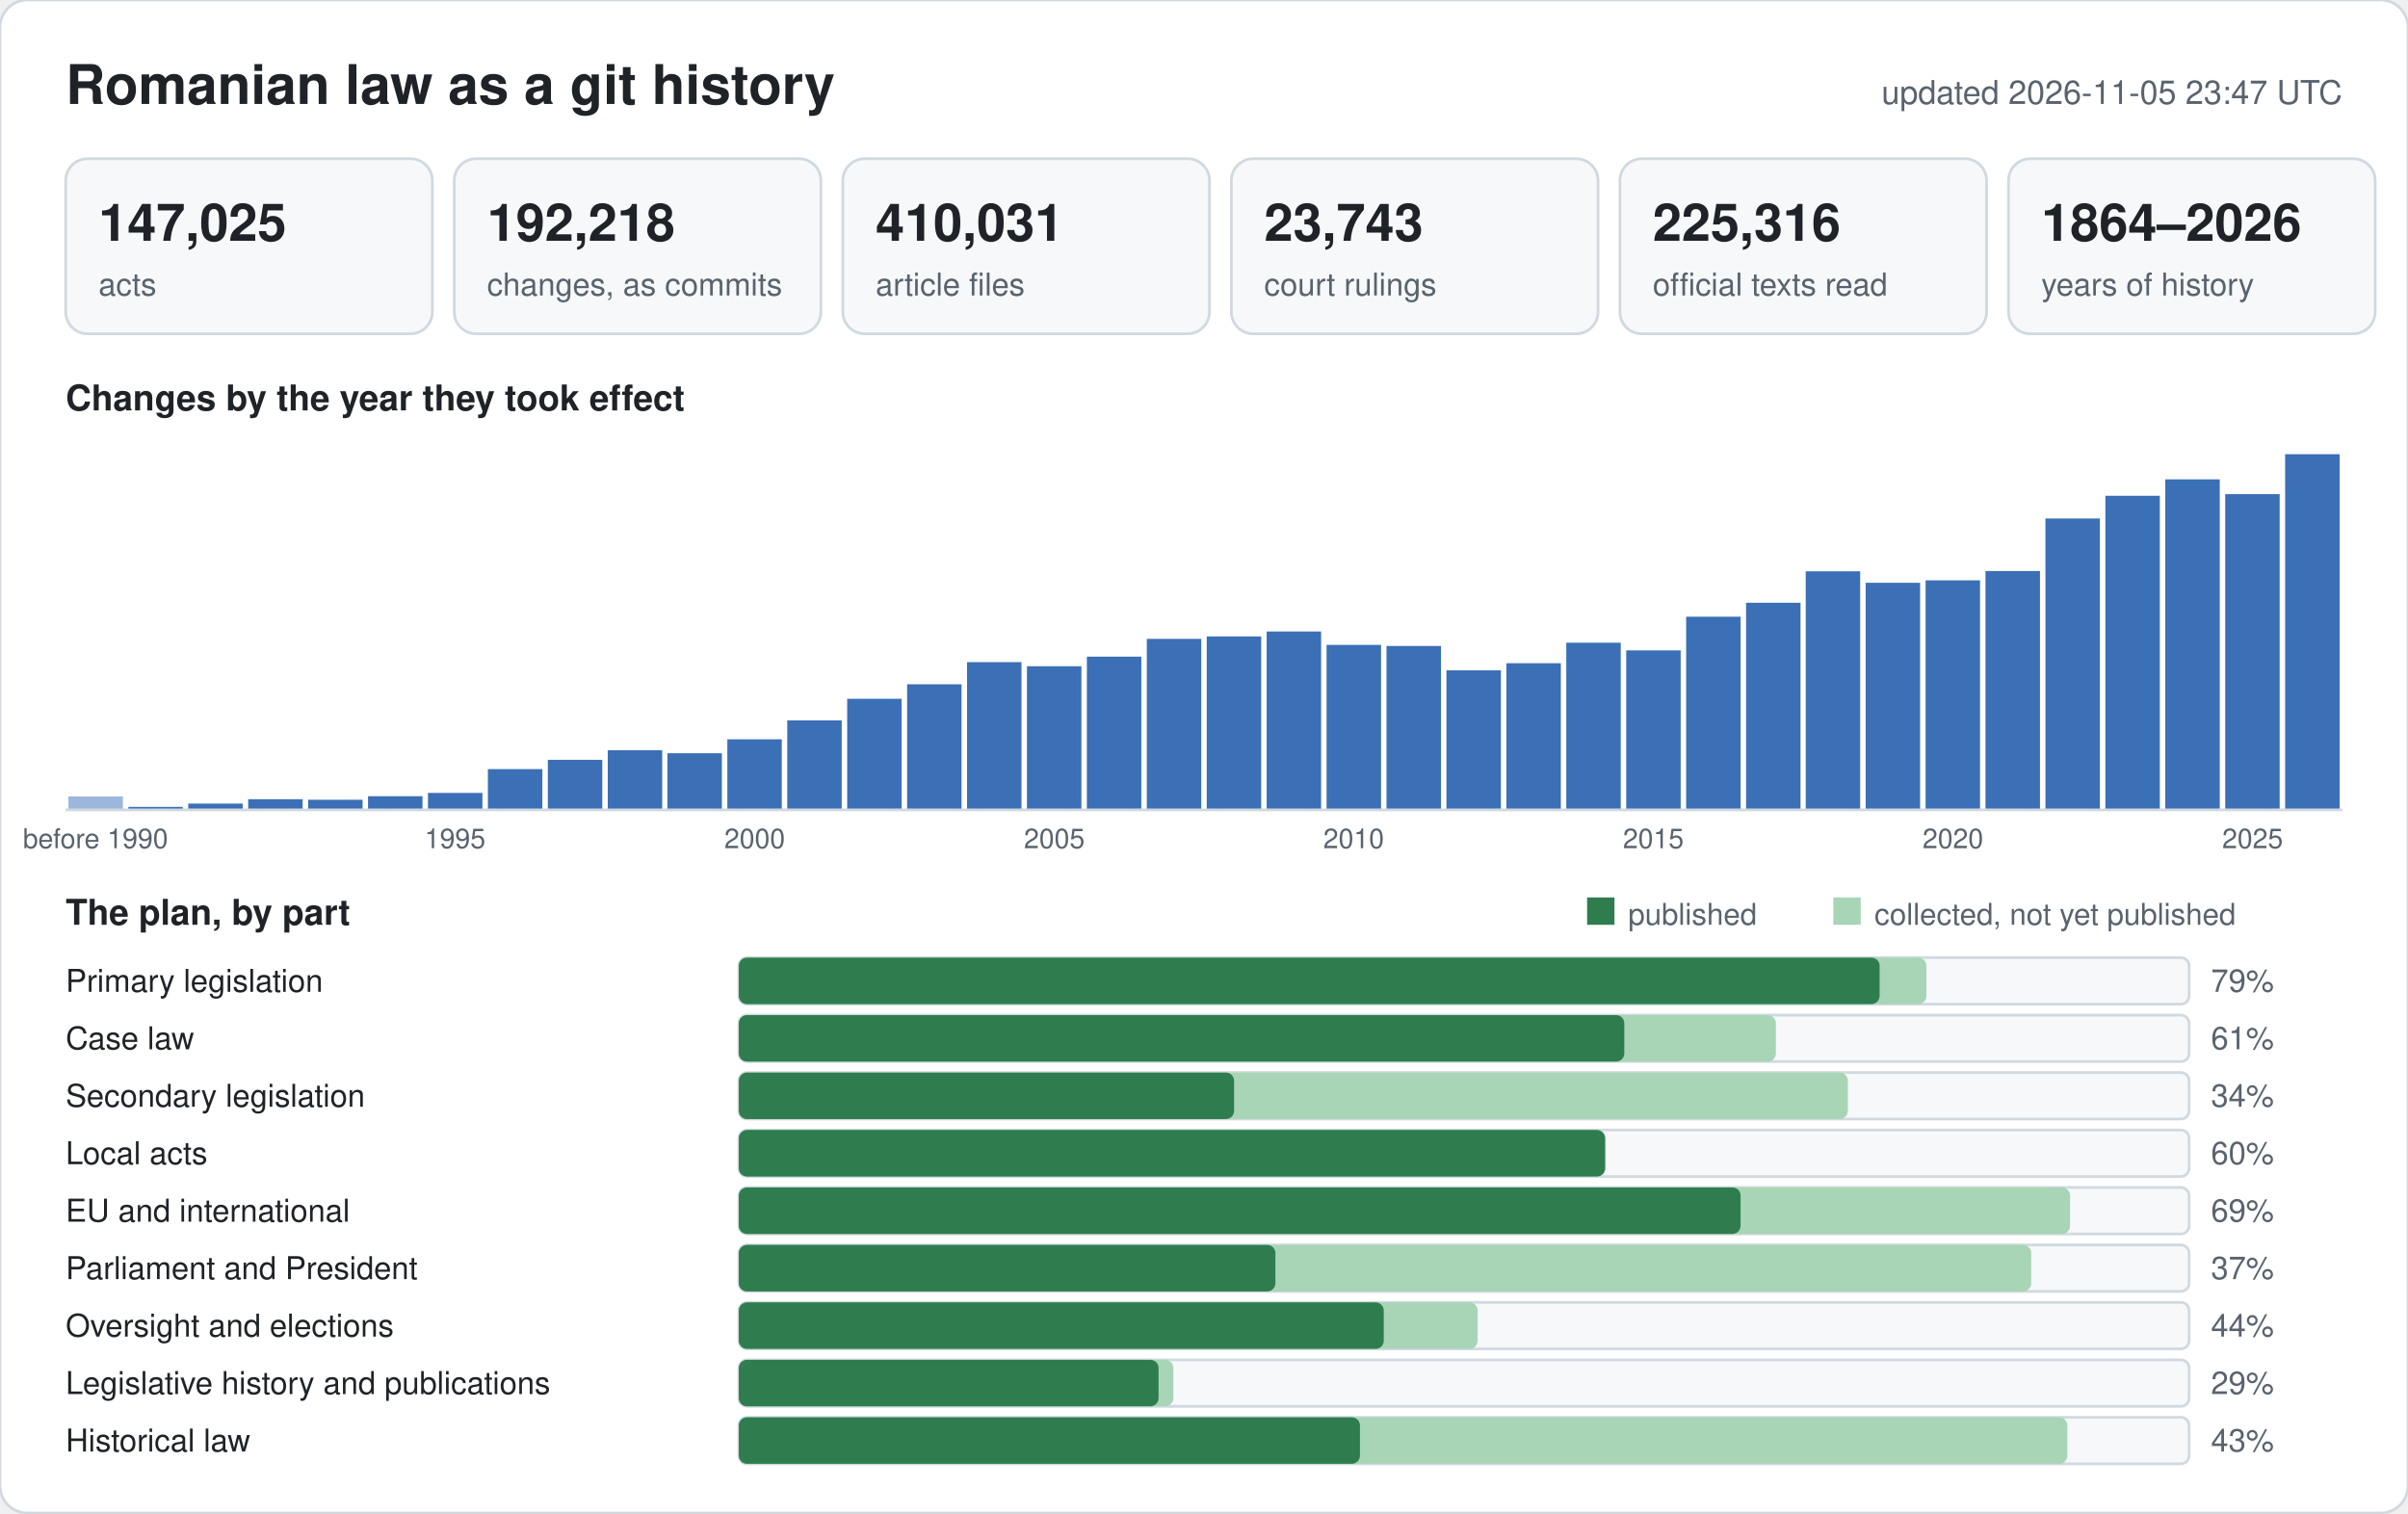
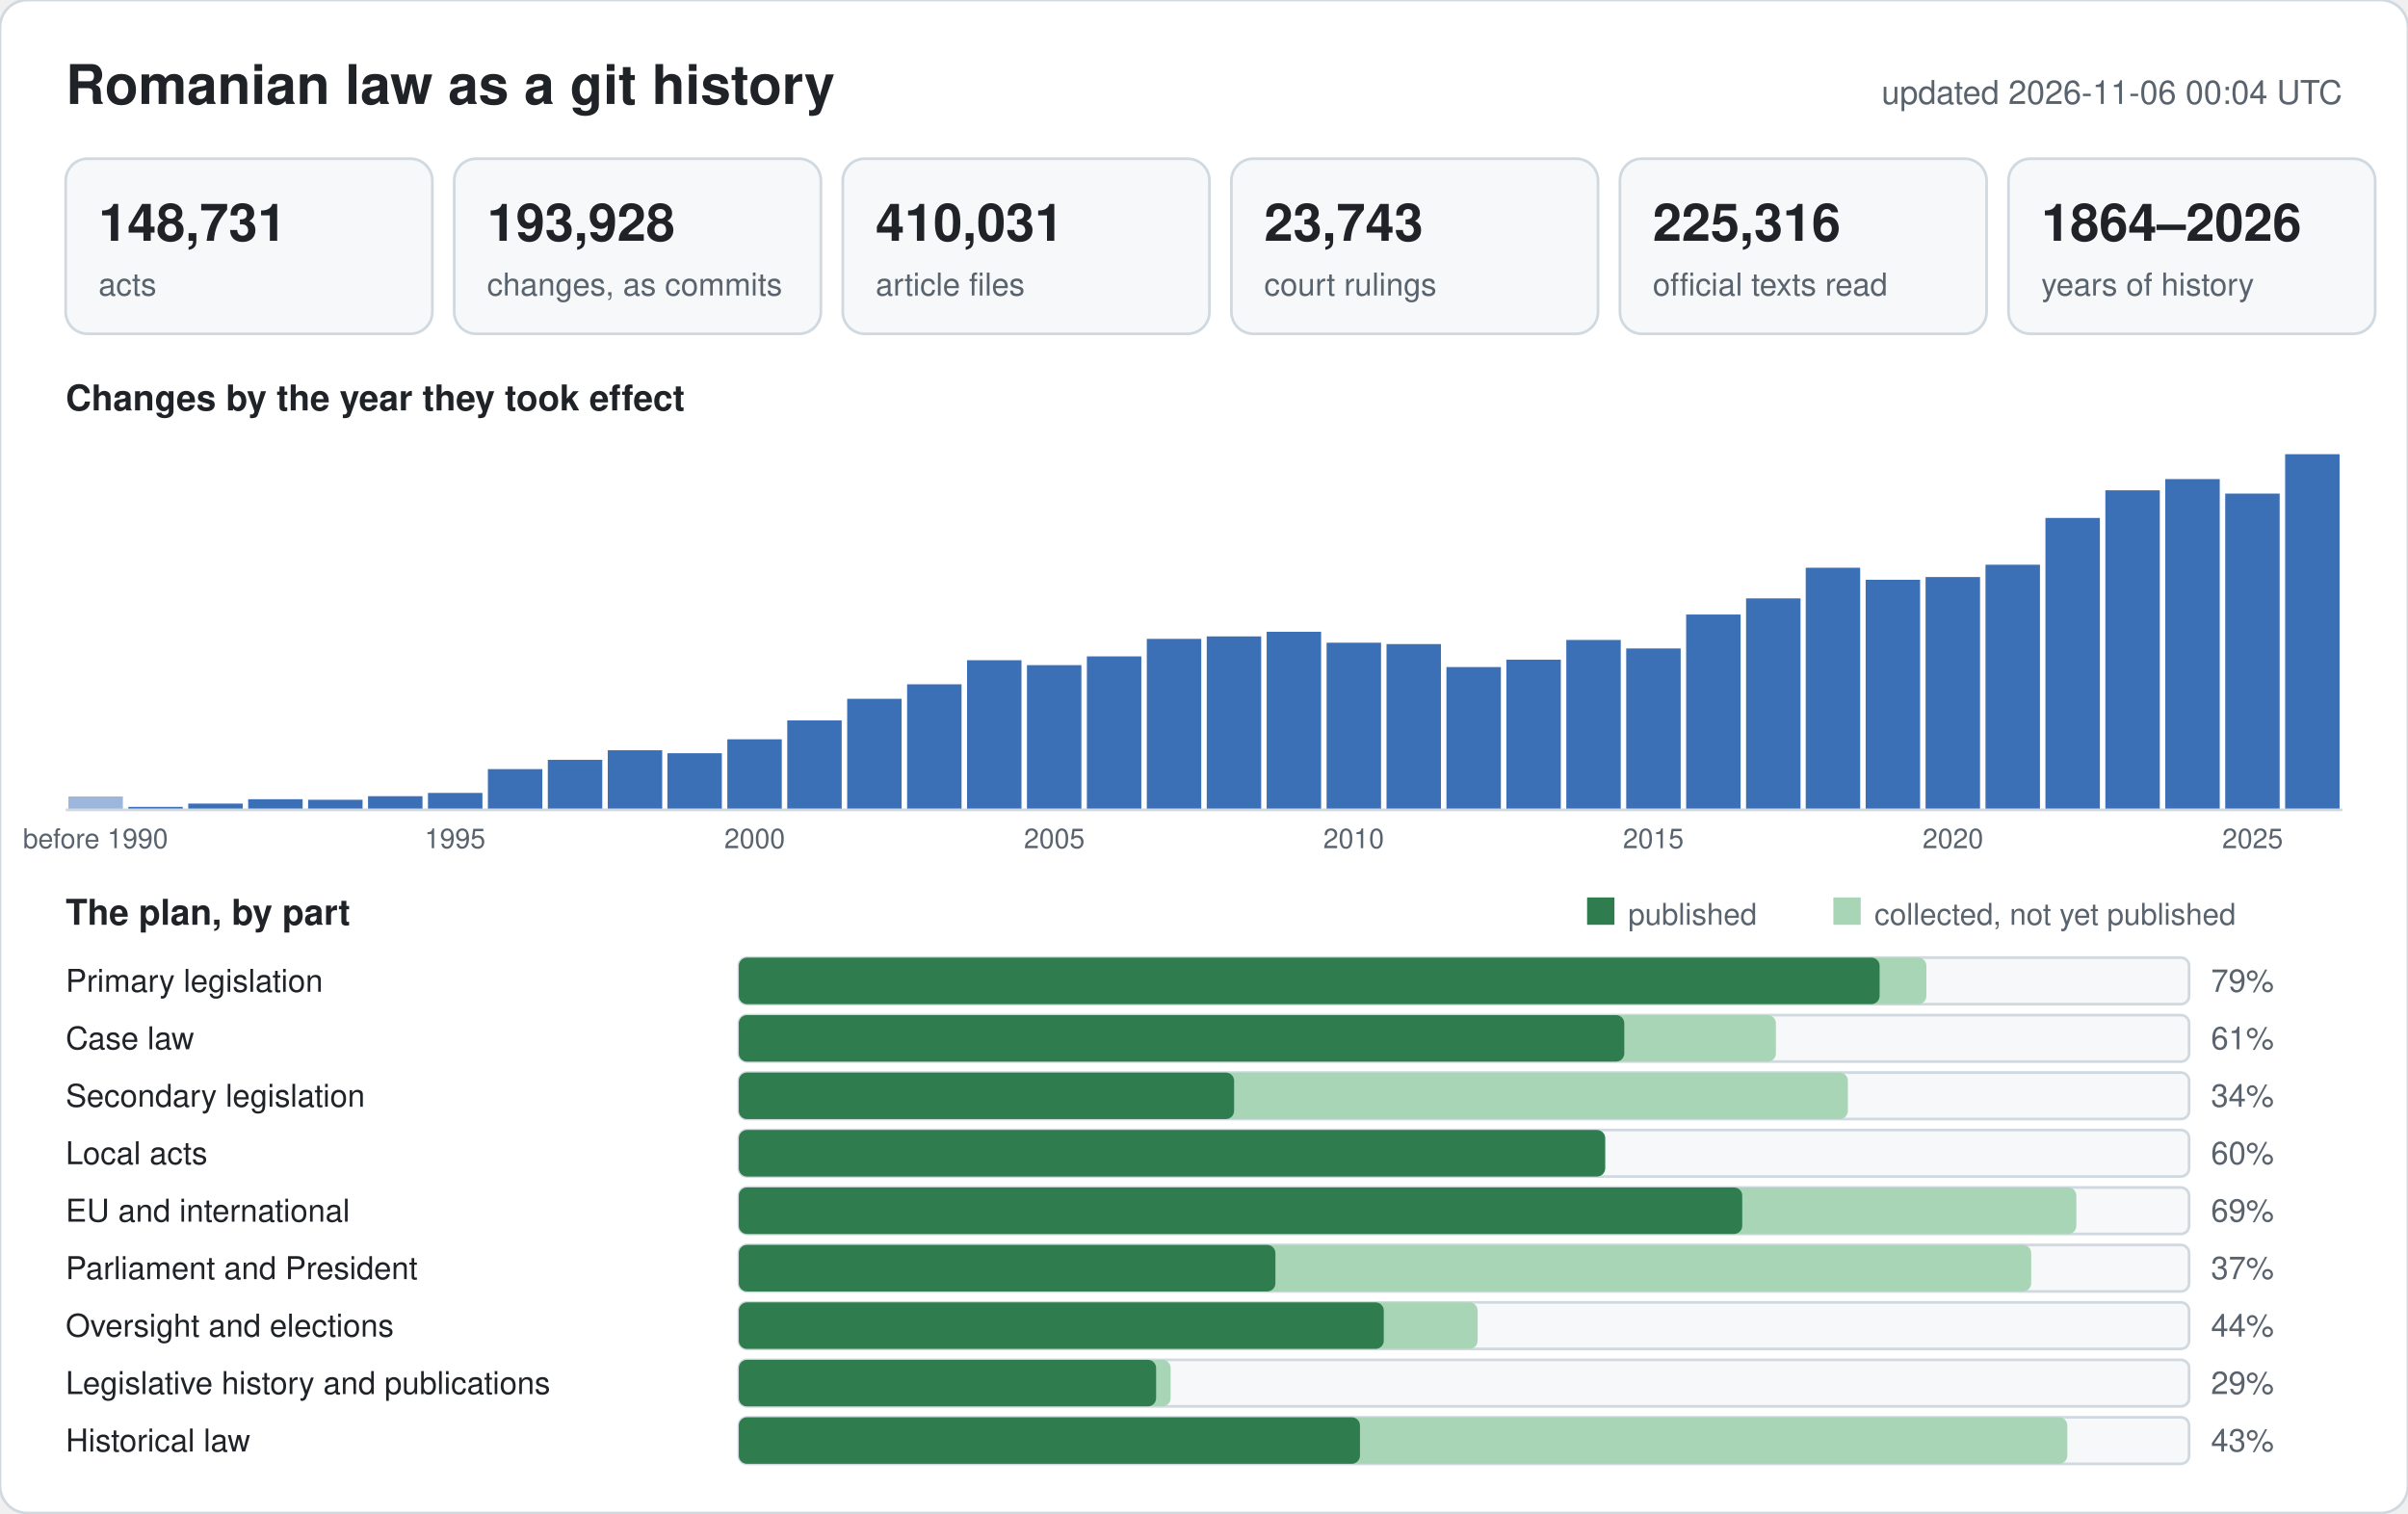
<svg xmlns="http://www.w3.org/2000/svg" width="880" height="553" viewBox="0 0 880 553" font-family="-apple-system,BlinkMacSystemFont,Segoe UI,Helvetica,Arial,sans-serif">
  <rect width="880" height="553" rx="10" fill="#ffffff" stroke="#d1d9e0" />
  <text x="24" y="38" font-size="20" font-weight="600" fill="#1f2328">Romanian law as a git history</text>
-   <text x="856" y="38" font-size="12" text-anchor="end" fill="#59636e">updated 2026-11-05 23:47 UTC</text>
+   <text x="856" y="38" font-size="12" text-anchor="end" fill="#59636e">updated 2026-11-06 00:04 UTC</text>
  <rect x="24" y="58" width="134" height="64" rx="8" fill="#f6f8fa" stroke="#d1d9e0" />
-   <text x="36" y="88" font-size="19" font-weight="600" fill="#1f2328">147,025</text>
+   <text x="36" y="88" font-size="19" font-weight="600" fill="#1f2328">148,731</text>
  <text x="36" y="108" font-size="11.5" fill="#59636e">acts</text>
  <rect x="166" y="58" width="134" height="64" rx="8" fill="#f6f8fa" stroke="#d1d9e0" />
-   <text x="178" y="88" font-size="19" font-weight="600" fill="#1f2328">192,218</text>
+   <text x="178" y="88" font-size="19" font-weight="600" fill="#1f2328">193,928</text>
  <text x="178" y="108" font-size="11.5" fill="#59636e">changes, as commits</text>
  <rect x="308" y="58" width="134" height="64" rx="8" fill="#f6f8fa" stroke="#d1d9e0" />
  <text x="320" y="88" font-size="19" font-weight="600" fill="#1f2328">410,031</text>
  <text x="320" y="108" font-size="11.5" fill="#59636e">article files</text>
  <rect x="450" y="58" width="134" height="64" rx="8" fill="#f6f8fa" stroke="#d1d9e0" />
  <text x="462" y="88" font-size="19" font-weight="600" fill="#1f2328">23,743</text>
  <text x="462" y="108" font-size="11.5" fill="#59636e">court rulings</text>
  <rect x="592" y="58" width="134" height="64" rx="8" fill="#f6f8fa" stroke="#d1d9e0" />
  <text x="604" y="88" font-size="19" font-weight="600" fill="#1f2328">225,316</text>
  <text x="604" y="108" font-size="11.5" fill="#59636e">official texts read</text>
  <rect x="734" y="58" width="134" height="64" rx="8" fill="#f6f8fa" stroke="#d1d9e0" />
  <text x="746" y="88" font-size="19" font-weight="600" fill="#1f2328">1864–2026</text>
  <text x="746" y="108" font-size="11.5" fill="#59636e">years of history</text>
  <text x="24" y="150" font-size="13" font-weight="600" fill="#1f2328">Changes by the year they took effect</text>
  <rect x="25.0" y="291.1" width="19.9" height="4.9" fill="#9db6dc" />
  <text x="34.9" y="310" font-size="10" text-anchor="middle" fill="#59636e">before 1990</text>
  <rect x="46.9" y="294.9" width="19.9" height="1.1" fill="#3b6fb6" />
  <rect x="68.8" y="293.7" width="19.9" height="2.3" fill="#3b6fb6" />
  <rect x="90.7" y="292.1" width="19.9" height="3.9" fill="#3b6fb6" />
  <rect x="112.6" y="292.3" width="19.9" height="3.7" fill="#3b6fb6" />
  <rect x="134.5" y="291.0" width="19.9" height="5.0" fill="#3b6fb6" />
  <rect x="156.4" y="289.8" width="19.9" height="6.2" fill="#3b6fb6" />
  <text x="166.3" y="310" font-size="10" text-anchor="middle" fill="#59636e">1995</text>
  <rect x="178.3" y="281.1" width="19.9" height="14.9" fill="#3b6fb6" />
  <rect x="200.2" y="277.7" width="19.9" height="18.3" fill="#3b6fb6" />
  <rect x="222.1" y="274.2" width="19.9" height="21.8" fill="#3b6fb6" />
  <rect x="243.9" y="275.3" width="19.9" height="20.7" fill="#3b6fb6" />
  <rect x="265.8" y="270.2" width="19.9" height="25.8" fill="#3b6fb6" />
  <text x="275.8" y="310" font-size="10" text-anchor="middle" fill="#59636e">2000</text>
  <rect x="287.7" y="263.3" width="19.9" height="32.7" fill="#3b6fb6" />
  <rect x="309.6" y="255.4" width="19.9" height="40.6" fill="#3b6fb6" />
  <rect x="331.5" y="250.1" width="19.9" height="45.9" fill="#3b6fb6" />
-   <rect x="353.4" y="242.0" width="19.9" height="54.0" fill="#3b6fb6" />
-   <rect x="375.3" y="243.5" width="19.9" height="52.5" fill="#3b6fb6" />
+   <rect x="353.4" y="241.3" width="19.9" height="54.7" fill="#3b6fb6" />
+   <rect x="375.3" y="243.1" width="19.9" height="52.9" fill="#3b6fb6" />
  <text x="385.3" y="310" font-size="10" text-anchor="middle" fill="#59636e">2005</text>
-   <rect x="397.2" y="240.0" width="19.9" height="56.0" fill="#3b6fb6" />
+   <rect x="397.2" y="239.9" width="19.9" height="56.1" fill="#3b6fb6" />
  <rect x="419.1" y="233.5" width="19.9" height="62.5" fill="#3b6fb6" />
  <rect x="441.0" y="232.6" width="19.9" height="63.4" fill="#3b6fb6" />
-   <rect x="462.9" y="230.8" width="19.9" height="65.2" fill="#3b6fb6" />
-   <rect x="484.8" y="235.7" width="19.9" height="60.3" fill="#3b6fb6" />
+   <rect x="462.9" y="230.9" width="19.9" height="65.1" fill="#3b6fb6" />
+   <rect x="484.8" y="234.9" width="19.9" height="61.1" fill="#3b6fb6" />
  <text x="494.7" y="310" font-size="10" text-anchor="middle" fill="#59636e">2010</text>
-   <rect x="506.7" y="236.1" width="19.9" height="59.9" fill="#3b6fb6" />
-   <rect x="528.6" y="245.0" width="19.9" height="51.0" fill="#3b6fb6" />
-   <rect x="550.5" y="242.4" width="19.9" height="53.6" fill="#3b6fb6" />
-   <rect x="572.4" y="234.9" width="19.9" height="61.1" fill="#3b6fb6" />
-   <rect x="594.3" y="237.7" width="19.9" height="58.3" fill="#3b6fb6" />
+   <rect x="506.7" y="235.4" width="19.9" height="60.6" fill="#3b6fb6" />
+   <rect x="528.6" y="243.8" width="19.9" height="52.2" fill="#3b6fb6" />
+   <rect x="550.5" y="241.1" width="19.9" height="54.9" fill="#3b6fb6" />
+   <rect x="572.4" y="233.9" width="19.9" height="62.1" fill="#3b6fb6" />
+   <rect x="594.3" y="237.0" width="19.9" height="59.0" fill="#3b6fb6" />
  <text x="604.2" y="310" font-size="10" text-anchor="middle" fill="#59636e">2015</text>
-   <rect x="616.2" y="225.4" width="19.9" height="70.6" fill="#3b6fb6" />
-   <rect x="638.1" y="220.3" width="19.9" height="75.7" fill="#3b6fb6" />
-   <rect x="659.9" y="208.8" width="19.9" height="87.2" fill="#3b6fb6" />
-   <rect x="681.8" y="213.0" width="19.9" height="83.0" fill="#3b6fb6" />
-   <rect x="703.7" y="212.1" width="19.9" height="83.9" fill="#3b6fb6" />
+   <rect x="616.2" y="224.6" width="19.9" height="71.4" fill="#3b6fb6" />
+   <rect x="638.1" y="218.7" width="19.9" height="77.3" fill="#3b6fb6" />
+   <rect x="659.9" y="207.5" width="19.9" height="88.5" fill="#3b6fb6" />
+   <rect x="681.8" y="211.9" width="19.9" height="84.1" fill="#3b6fb6" />
+   <rect x="703.7" y="210.9" width="19.9" height="85.1" fill="#3b6fb6" />
  <text x="713.7" y="310" font-size="10" text-anchor="middle" fill="#59636e">2020</text>
-   <rect x="725.6" y="208.7" width="19.9" height="87.3" fill="#3b6fb6" />
-   <rect x="747.5" y="189.5" width="19.9" height="106.5" fill="#3b6fb6" />
-   <rect x="769.4" y="181.2" width="19.9" height="114.8" fill="#3b6fb6" />
-   <rect x="791.3" y="175.2" width="19.9" height="120.8" fill="#3b6fb6" />
-   <rect x="813.2" y="180.6" width="19.9" height="115.4" fill="#3b6fb6" />
+   <rect x="725.6" y="206.4" width="19.9" height="89.6" fill="#3b6fb6" />
+   <rect x="747.5" y="189.3" width="19.9" height="106.7" fill="#3b6fb6" />
+   <rect x="769.4" y="179.2" width="19.9" height="116.8" fill="#3b6fb6" />
+   <rect x="791.3" y="175.1" width="19.9" height="120.9" fill="#3b6fb6" />
+   <rect x="813.2" y="180.4" width="19.9" height="115.6" fill="#3b6fb6" />
  <text x="823.2" y="310" font-size="10" text-anchor="middle" fill="#59636e">2025</text>
  <rect x="835.1" y="166.0" width="19.9" height="130.0" fill="#3b6fb6" />
  <line x1="24" y1="296" x2="856" y2="296" stroke="#d1d9e0" />
  <text x="24" y="338" font-size="13" font-weight="600" fill="#1f2328">The plan, by part</text>
  <rect x="580" y="328" width="10" height="10" fill="#2f7d4f" />
  <text x="595" y="338" font-size="11" fill="#59636e">published</text>
  <rect x="670" y="328" width="10" height="10" fill="#a8d5b5" />
  <text x="685" y="338" font-size="11" fill="#59636e">collected, not yet published</text>
  <text x="24" y="362.5" font-size="11.5" fill="#1f2328">Primary legislation</text>
  <rect x="270" y="350" width="530" height="17" rx="3" fill="#f6f8fa" stroke="#d1d9e0" />
  <rect x="270" y="350" width="434.0" height="17" rx="3" fill="#a8d5b5" />
  <rect x="270" y="350" width="416.9" height="17" rx="3" fill="#2f7d4f" />
  <text x="808" y="362.5" font-size="11.5" fill="#59636e">79%</text>
  <text x="24" y="383.5" font-size="11.5" fill="#1f2328">Case law</text>
  <rect x="270" y="371" width="530" height="17" rx="3" fill="#f6f8fa" stroke="#d1d9e0" />
  <rect x="270" y="371" width="379.0" height="17" rx="3" fill="#a8d5b5" />
  <rect x="270" y="371" width="323.6" height="17" rx="3" fill="#2f7d4f" />
  <text x="808" y="383.5" font-size="11.5" fill="#59636e">61%</text>
  <text x="24" y="404.5" font-size="11.5" fill="#1f2328">Secondary legislation</text>
  <rect x="270" y="392" width="530" height="17" rx="3" fill="#f6f8fa" stroke="#d1d9e0" />
  <rect x="270" y="392" width="405.3" height="17" rx="3" fill="#a8d5b5" />
  <rect x="270" y="392" width="181.0" height="17" rx="3" fill="#2f7d4f" />
  <text x="808" y="404.5" font-size="11.5" fill="#59636e">34%</text>
  <text x="24" y="425.5" font-size="11.5" fill="#1f2328">Local acts</text>
  <rect x="270" y="413" width="530" height="17" rx="3" fill="#f6f8fa" stroke="#d1d9e0" />
  <rect x="270" y="413" width="316.6" height="17" rx="3" fill="#a8d5b5" />
  <rect x="270" y="413" width="316.6" height="17" rx="3" fill="#2f7d4f" />
  <text x="808" y="425.5" font-size="11.5" fill="#59636e">60%</text>
  <text x="24" y="446.5" font-size="11.5" fill="#1f2328">EU and international</text>
  <rect x="270" y="434" width="530" height="17" rx="3" fill="#f6f8fa" stroke="#d1d9e0" />
-   <rect x="270" y="434" width="486.5" height="17" rx="3" fill="#a8d5b5" />
-   <rect x="270" y="434" width="366.1" height="17" rx="3" fill="#2f7d4f" />
+   <rect x="270" y="434" width="488.8" height="17" rx="3" fill="#a8d5b5" />
+   <rect x="270" y="434" width="366.7" height="17" rx="3" fill="#2f7d4f" />
  <text x="808" y="446.5" font-size="11.5" fill="#59636e">69%</text>
  <text x="24" y="467.5" font-size="11.5" fill="#1f2328">Parliament and President</text>
  <rect x="270" y="455" width="530" height="17" rx="3" fill="#f6f8fa" stroke="#d1d9e0" />
  <rect x="270" y="455" width="472.3" height="17" rx="3" fill="#a8d5b5" />
  <rect x="270" y="455" width="196.1" height="17" rx="3" fill="#2f7d4f" />
  <text x="808" y="467.5" font-size="11.5" fill="#59636e">37%</text>
  <text x="24" y="488.5" font-size="11.5" fill="#1f2328">Oversight and elections</text>
  <rect x="270" y="476" width="530" height="17" rx="3" fill="#f6f8fa" stroke="#d1d9e0" />
  <rect x="270" y="476" width="270.0" height="17" rx="3" fill="#a8d5b5" />
  <rect x="270" y="476" width="235.7" height="17" rx="3" fill="#2f7d4f" />
  <text x="808" y="488.5" font-size="11.5" fill="#59636e">44%</text>
  <text x="24" y="509.5" font-size="11.5" fill="#1f2328">Legislative history and publications</text>
  <rect x="270" y="497" width="530" height="17" rx="3" fill="#f6f8fa" stroke="#d1d9e0" />
-   <rect x="270" y="497" width="158.8" height="17" rx="3" fill="#a8d5b5" />
-   <rect x="270" y="497" width="153.4" height="17" rx="3" fill="#2f7d4f" />
+   <rect x="270" y="497" width="157.8" height="17" rx="3" fill="#a8d5b5" />
+   <rect x="270" y="497" width="152.5" height="17" rx="3" fill="#2f7d4f" />
  <text x="808" y="509.5" font-size="11.5" fill="#59636e">29%</text>
  <text x="24" y="530.5" font-size="11.5" fill="#1f2328">Historical law</text>
  <rect x="270" y="518" width="530" height="17" rx="3" fill="#f6f8fa" stroke="#d1d9e0" />
  <rect x="270" y="518" width="485.5" height="17" rx="3" fill="#a8d5b5" />
  <rect x="270" y="518" width="227.0" height="17" rx="3" fill="#2f7d4f" />
  <text x="808" y="530.5" font-size="11.5" fill="#59636e">43%</text>
</svg>
